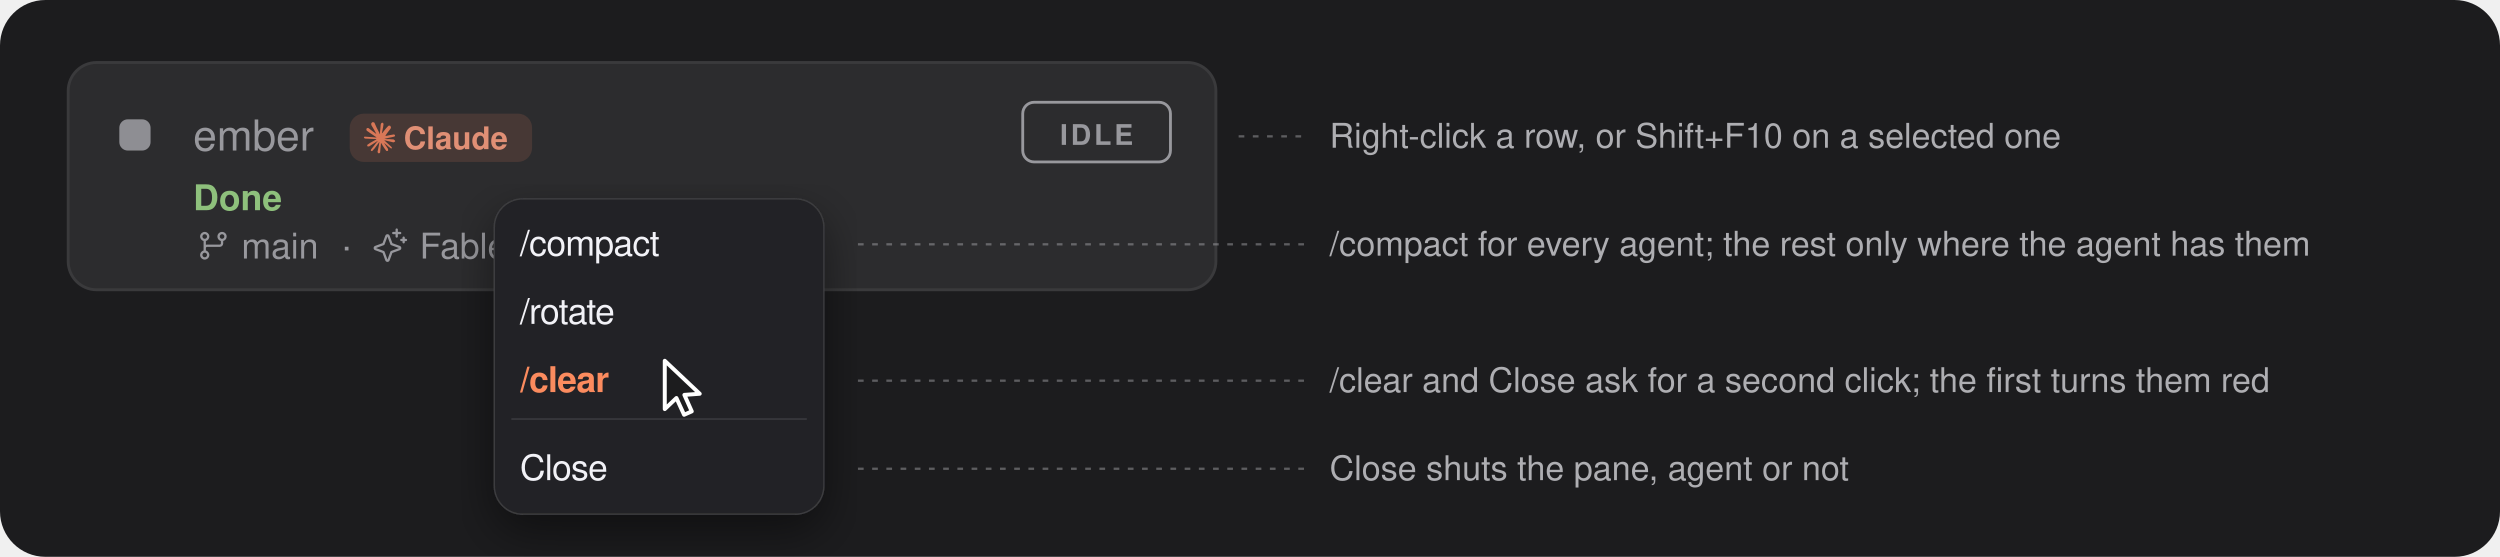
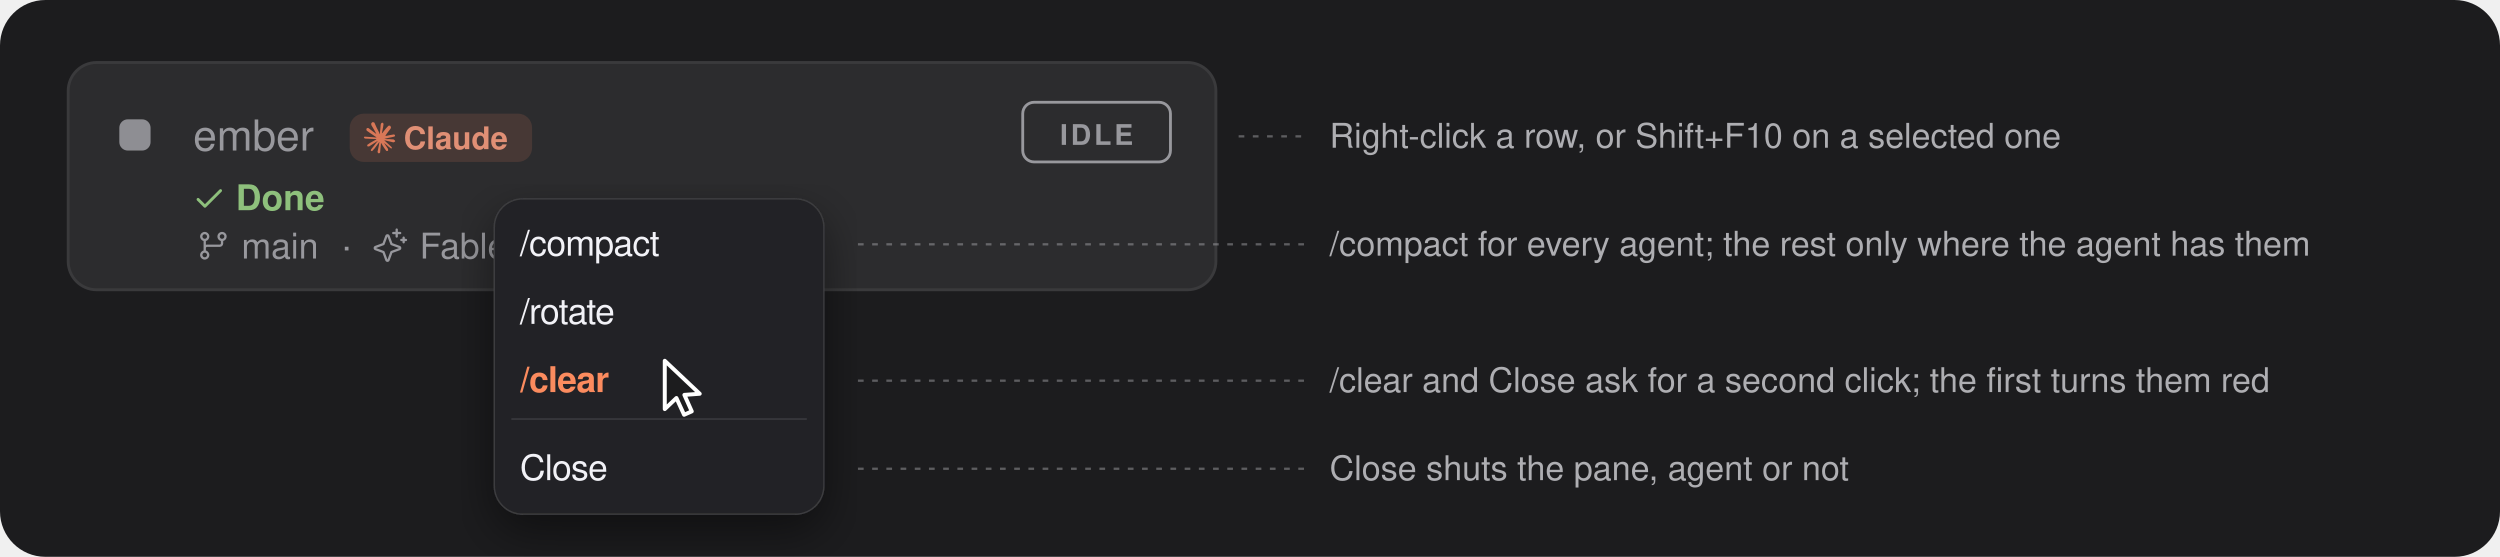
<svg xmlns="http://www.w3.org/2000/svg" viewBox="0 0 880 196" width="880" role="img" aria-label="An idle card with its right-click menu open: /compact, /rotate, /clear, then Close">
  <defs>
    <filter id="drop" x="-10%" y="-10%" width="120%" height="130%">
      <feDropShadow dx="0" dy="6" stdDeviation="8" flood-color="#000000" flood-opacity="0.45" />
    </filter>
  </defs>
  <rect width="880" height="196" rx="16" fill="#1c1c1e" />
  <rect x="24" y="22" width="404" height="80" rx="10" fill="#2c2c2e" stroke="#3a3a3c" />
  <rect x="42" y="42" width="11" height="11" rx="3" fill="#8e8e93" />
  <text x="68" y="53" fill="#98989d" font-size="15" font-weight="500" font-family="-apple-system, BlinkMacSystemFont, 'Segoe UI', Helvetica, Arial, sans-serif">ember</text>
  <rect x="123.1" y="40" width="64.2" height="17" rx="5" fill="#d97757" opacity="0.16" />
  <g transform="translate(128.1,43) scale(0.4583)" fill="#d97757">
    <path d="m4.714 15.956 4.717-2.647.079-.231-.079-.128h-.231l-.789-.049-2.696-.073-2.337-.097-2.265-.121-.571-.121-.534-.704.055-.352.48-.322.686.061 1.518.103 2.277.158 1.651.097 2.447.255h.389l.055-.158-.134-.097-.103-.097L6.973 9.836l-2.55-1.688-1.336-.971-.723-.492-.364-.461-.158-1.008.656-.723.88.061.225.061.892.686 1.906 1.475 2.489 1.834.364.303.146-.103.018-.073-.164-.273-1.354-2.447-1.445-2.489-.643-1.032-.17-.619c-.061-.255-.103-.467-.103-.729L6.287.134 6.7 0l.996.134.419.364.619 1.415 1.002 2.228 1.554 3.03.455.898.243.832.091.255h.158v-.146l.128-1.706.237-2.095.231-2.696.079-.759.376-.911.747-.492.583.279.48.686-.067.443-.285 1.852-.559 2.902-.364 1.943h.212l.243-.243.984-1.305 1.651-2.064.729-.82.85-.905.546-.431h1.032l.759 1.129-.34 1.166-1.062 1.348-.88 1.141-1.263 1.7-.789 1.36.073.109.188-.018 2.853-.607 1.542-.279 1.84-.316.832.389.091.395-.328.807-1.967.486-2.307.461-3.436.814-.043.03.049.061 1.548.146.662.036h1.621l3.018.225.789.522.474.638-.079.486-1.214.619-1.639-.389-3.825-.911-1.311-.328h-.182v.109l1.093 1.069 2.003 1.809 2.507 2.331.128.577-.322.455-.34-.049-2.204-1.657-.85-.747-1.925-1.621h-.128v.17l.443.65 2.344 3.521.121 1.081-.17.352-.607.212-.668-.121-1.372-1.925L14.38 17.959l-1.141-1.943-.14.079-.674 7.255-.316.37-.729.279-.607-.461-.322-.747.322-1.475.389-1.925.316-1.53.285-1.9.17-.631-.012-.043-.14.018-1.433 1.967-2.18 2.945-1.724 1.846-.413.164-.716-.37.067-.662.401-.589 2.386-3.036 1.439-1.882.929-1.087-.006-.158h-.055l-6.338 4.116-1.129.146-.486-.455.061-.747.231-.243 1.906-1.311Z" />
  </g>
  <text x="142.1" y="52.5" fill="#e08f75" font-size="11" font-weight="600" font-family="-apple-system, BlinkMacSystemFont, 'Segoe UI', Helvetica, Arial, sans-serif">Claude</text>
-   <text x="68" y="74" fill="#8ec07c" font-size="12.5" font-weight="600" font-family="-apple-system, BlinkMacSystemFont, 'Segoe UI', Helvetica, Arial, sans-serif">Done</text>
+   <g transform="translate(68,64) scale(0.043)" fill="#8ec07c">
+     <path d="M232.49,80.49l-128,128a12,12,0,0,1-17,0l-56-56a12,12,0,1,1,17-17L96,183,215.51,63.51a12,12,0,0,1,17,17Z" />
+   </g>
+   <text x="83" y="74" fill="#8ec07c" font-size="12.5" font-weight="600" font-family="-apple-system, BlinkMacSystemFont, 'Segoe UI', Helvetica, Arial, sans-serif">Done</text>
  <g transform="translate(68,80) scale(0.0508)" fill="#98989d">
    <path d="M232,64a32,32,0,1,0-40,31v17a8,8,0,0,1-8,8H96a23.84,23.84,0,0,0-8,1.38V95a32,32,0,1,0-16,0v66a32,32,0,1,0,16,0V144a8,8,0,0,1,8-8h88a24,24,0,0,0,24-24V95A32.06,32.06,0,0,0,232,64ZM64,64A16,16,0,1,1,80,80,16,16,0,0,1,64,64ZM96,192a16,16,0,1,1-16-16A16,16,0,0,1,96,192ZM200,80a16,16,0,1,1,16-16A16,16,0,0,1,200,80Z" />
  </g>
  <text x="85" y="91" fill="#98989d" font-size="12.5" font-weight="400" font-family="-apple-system, BlinkMacSystemFont, 'Segoe UI', Helvetica, Arial, sans-serif">main</text>
  <text x="120.0" y="91" fill="#98989d" font-size="12.5" font-weight="400" font-family="-apple-system, BlinkMacSystemFont, 'Segoe UI', Helvetica, Arial, sans-serif">·</text>
  <g transform="translate(130.7,80) scale(0.0508)" fill="#98989d">
    <path d="M197.58,129.06,146,110l-19-51.62a15.92,15.92,0,0,0-29.88,0L78,110l-51.62,19a15.92,15.92,0,0,0,0,29.88L78,178l19,51.62a15.92,15.92,0,0,0,29.88,0L146,178l51.62-19a15.92,15.92,0,0,0,0-29.88ZM137,164.22a8,8,0,0,0-4.74,4.74L112,223.85,91.78,169A8,8,0,0,0,87,164.22L32.15,144,87,123.78A8,8,0,0,0,91.78,119L112,64.15,132.22,119a8,8,0,0,0,4.74,4.74L191.85,144ZM144,40a8,8,0,0,1,8-8h16V16a8,8,0,0,1,16,0V32h16a8,8,0,0,1,0,16H184V64a8,8,0,0,1-16,0V48H152A8,8,0,0,1,144,40ZM248,88a8,8,0,0,1-8,8h-8v8a8,8,0,0,1-16,0V96h-8a8,8,0,0,1,0-16h8V72a8,8,0,0,1,16,0v8h8A8,8,0,0,1,248,88Z" />
  </g>
  <text x="147.7" y="91" fill="#98989d" font-size="12.5" font-weight="400" font-family="-apple-system, BlinkMacSystemFont, 'Segoe UI', Helvetica, Arial, sans-serif">Fable 5.1</text>
  <text x="205.9" y="91" fill="#98989d" font-size="12.5" font-weight="400" font-family="-apple-system, BlinkMacSystemFont, 'Segoe UI', Helvetica, Arial, sans-serif">·</text>
  <g transform="translate(216.6,80) scale(0.0508)" fill="#fb8b5e">
    <path d="M207.06,72.67A111.24,111.24,0,0,0,128,40h-.4C66.07,40.21,16,90.6,16,152v40a16,16,0,0,0,16,16H224a16,16,0,0,0,16-16V152A111.25,111.25,0,0,0,207.06,72.67ZM224,192H32V152a95.35,95.35,0,0,1,88-95.71V80a8,8,0,0,0,16,0V56.29A95.36,95.36,0,0,1,224,152Zm-90.34-88.34a8,8,0,0,0-11.32,0l-32,32a8,8,0,0,0,11.32,11.32l32-32A8,8,0,0,0,133.66,103.66Z" />
  </g>
  <text x="233.6" y="91" fill="#fb8b5e" font-size="12.5" font-weight="400" font-family="-apple-system, BlinkMacSystemFont, 'Segoe UI', Helvetica, Arial, sans-serif">82%</text>
  <g>
    <rect x="360" y="36" width="52" height="21" rx="4" fill="none" stroke="#98989d" />
    <text x="386.0" y="51" fill="#98989d" font-size="10" font-weight="700" letter-spacing="1" text-anchor="middle" font-family="-apple-system, BlinkMacSystemFont, 'Segoe UI', Helvetica, Arial, sans-serif">IDLE</text>
  </g>
  <g filter="url(#drop)">
    <rect x="174" y="70" width="116" height="111" rx="10" fill="#232325" stroke="#3c3c3f" stroke-width="0.5" />
  </g>
  <text x="183" y="90" fill="#f2f2f7" font-size="12.5" font-weight="500" font-family="-apple-system, BlinkMacSystemFont, 'Segoe UI', Helvetica, Arial, sans-serif" letter-spacing="-0.25">/compact</text>
  <text x="183" y="114" fill="#f2f2f7" font-size="12.5" font-weight="500" font-family="-apple-system, BlinkMacSystemFont, 'Segoe UI', Helvetica, Arial, sans-serif" letter-spacing="-0.25">/rotate</text>
  <text x="183" y="138" fill="#fb8b5e" font-size="12.5" font-weight="700" font-family="-apple-system, BlinkMacSystemFont, 'Segoe UI', Helvetica, Arial, sans-serif" letter-spacing="-0.25">/clear</text>
  <line x1="180" y1="147.5" x2="284" y2="147.5" stroke="#f2f2f7" opacity="0.13" stroke-width="0.5" />
  <text x="183" y="169" fill="#f2f2f7" font-size="12.5" font-weight="500" font-family="-apple-system, BlinkMacSystemFont, 'Segoe UI', Helvetica, Arial, sans-serif" letter-spacing="-0.25">Close</text>
  <path d="M0,0 L0,17 L4.1,13.1 L6.8,19 L9.5,17.8 L6.9,12 L12.3,11.6Z" transform="translate(234,127)" fill="#1c1c1e" stroke="#ffffff" stroke-width="1.4" stroke-linejoin="round" />
  <line x1="436" y1="48" x2="460" y2="48" stroke="#aeaeb2" stroke-width="0.8" opacity="0.45" stroke-dasharray="2 3" />
  <text x="468" y="52" fill="#aeaeb2" font-size="12" font-weight="400" font-family="-apple-system, BlinkMacSystemFont, 'Segoe UI', Helvetica, Arial, sans-serif">Right-click a row, or Shift+F10 on a selected one</text>
  <line x1="302" y1="86" x2="460" y2="86" stroke="#aeaeb2" stroke-width="0.8" opacity="0.45" stroke-dasharray="2 3" />
  <text x="468" y="90" fill="#aeaeb2" font-size="12" font-weight="400" font-family="-apple-system, BlinkMacSystemFont, 'Segoe UI', Helvetica, Arial, sans-serif">/compact for every agent; the rest only where the agent has them</text>
  <line x1="302" y1="134" x2="460" y2="134" stroke="#aeaeb2" stroke-width="0.8" opacity="0.45" stroke-dasharray="2 3" />
  <text x="468" y="138" fill="#aeaeb2" font-size="12" font-weight="400" font-family="-apple-system, BlinkMacSystemFont, 'Segoe UI', Helvetica, Arial, sans-serif">/clear and Close ask for a second click; the first turns them red</text>
  <line x1="302" y1="165" x2="460" y2="165" stroke="#aeaeb2" stroke-width="0.8" opacity="0.45" stroke-dasharray="2 3" />
  <text x="468" y="169" fill="#aeaeb2" font-size="12" font-weight="400" font-family="-apple-system, BlinkMacSystemFont, 'Segoe UI', Helvetica, Arial, sans-serif">Close shuts the pane, agent or not</text>
</svg>
